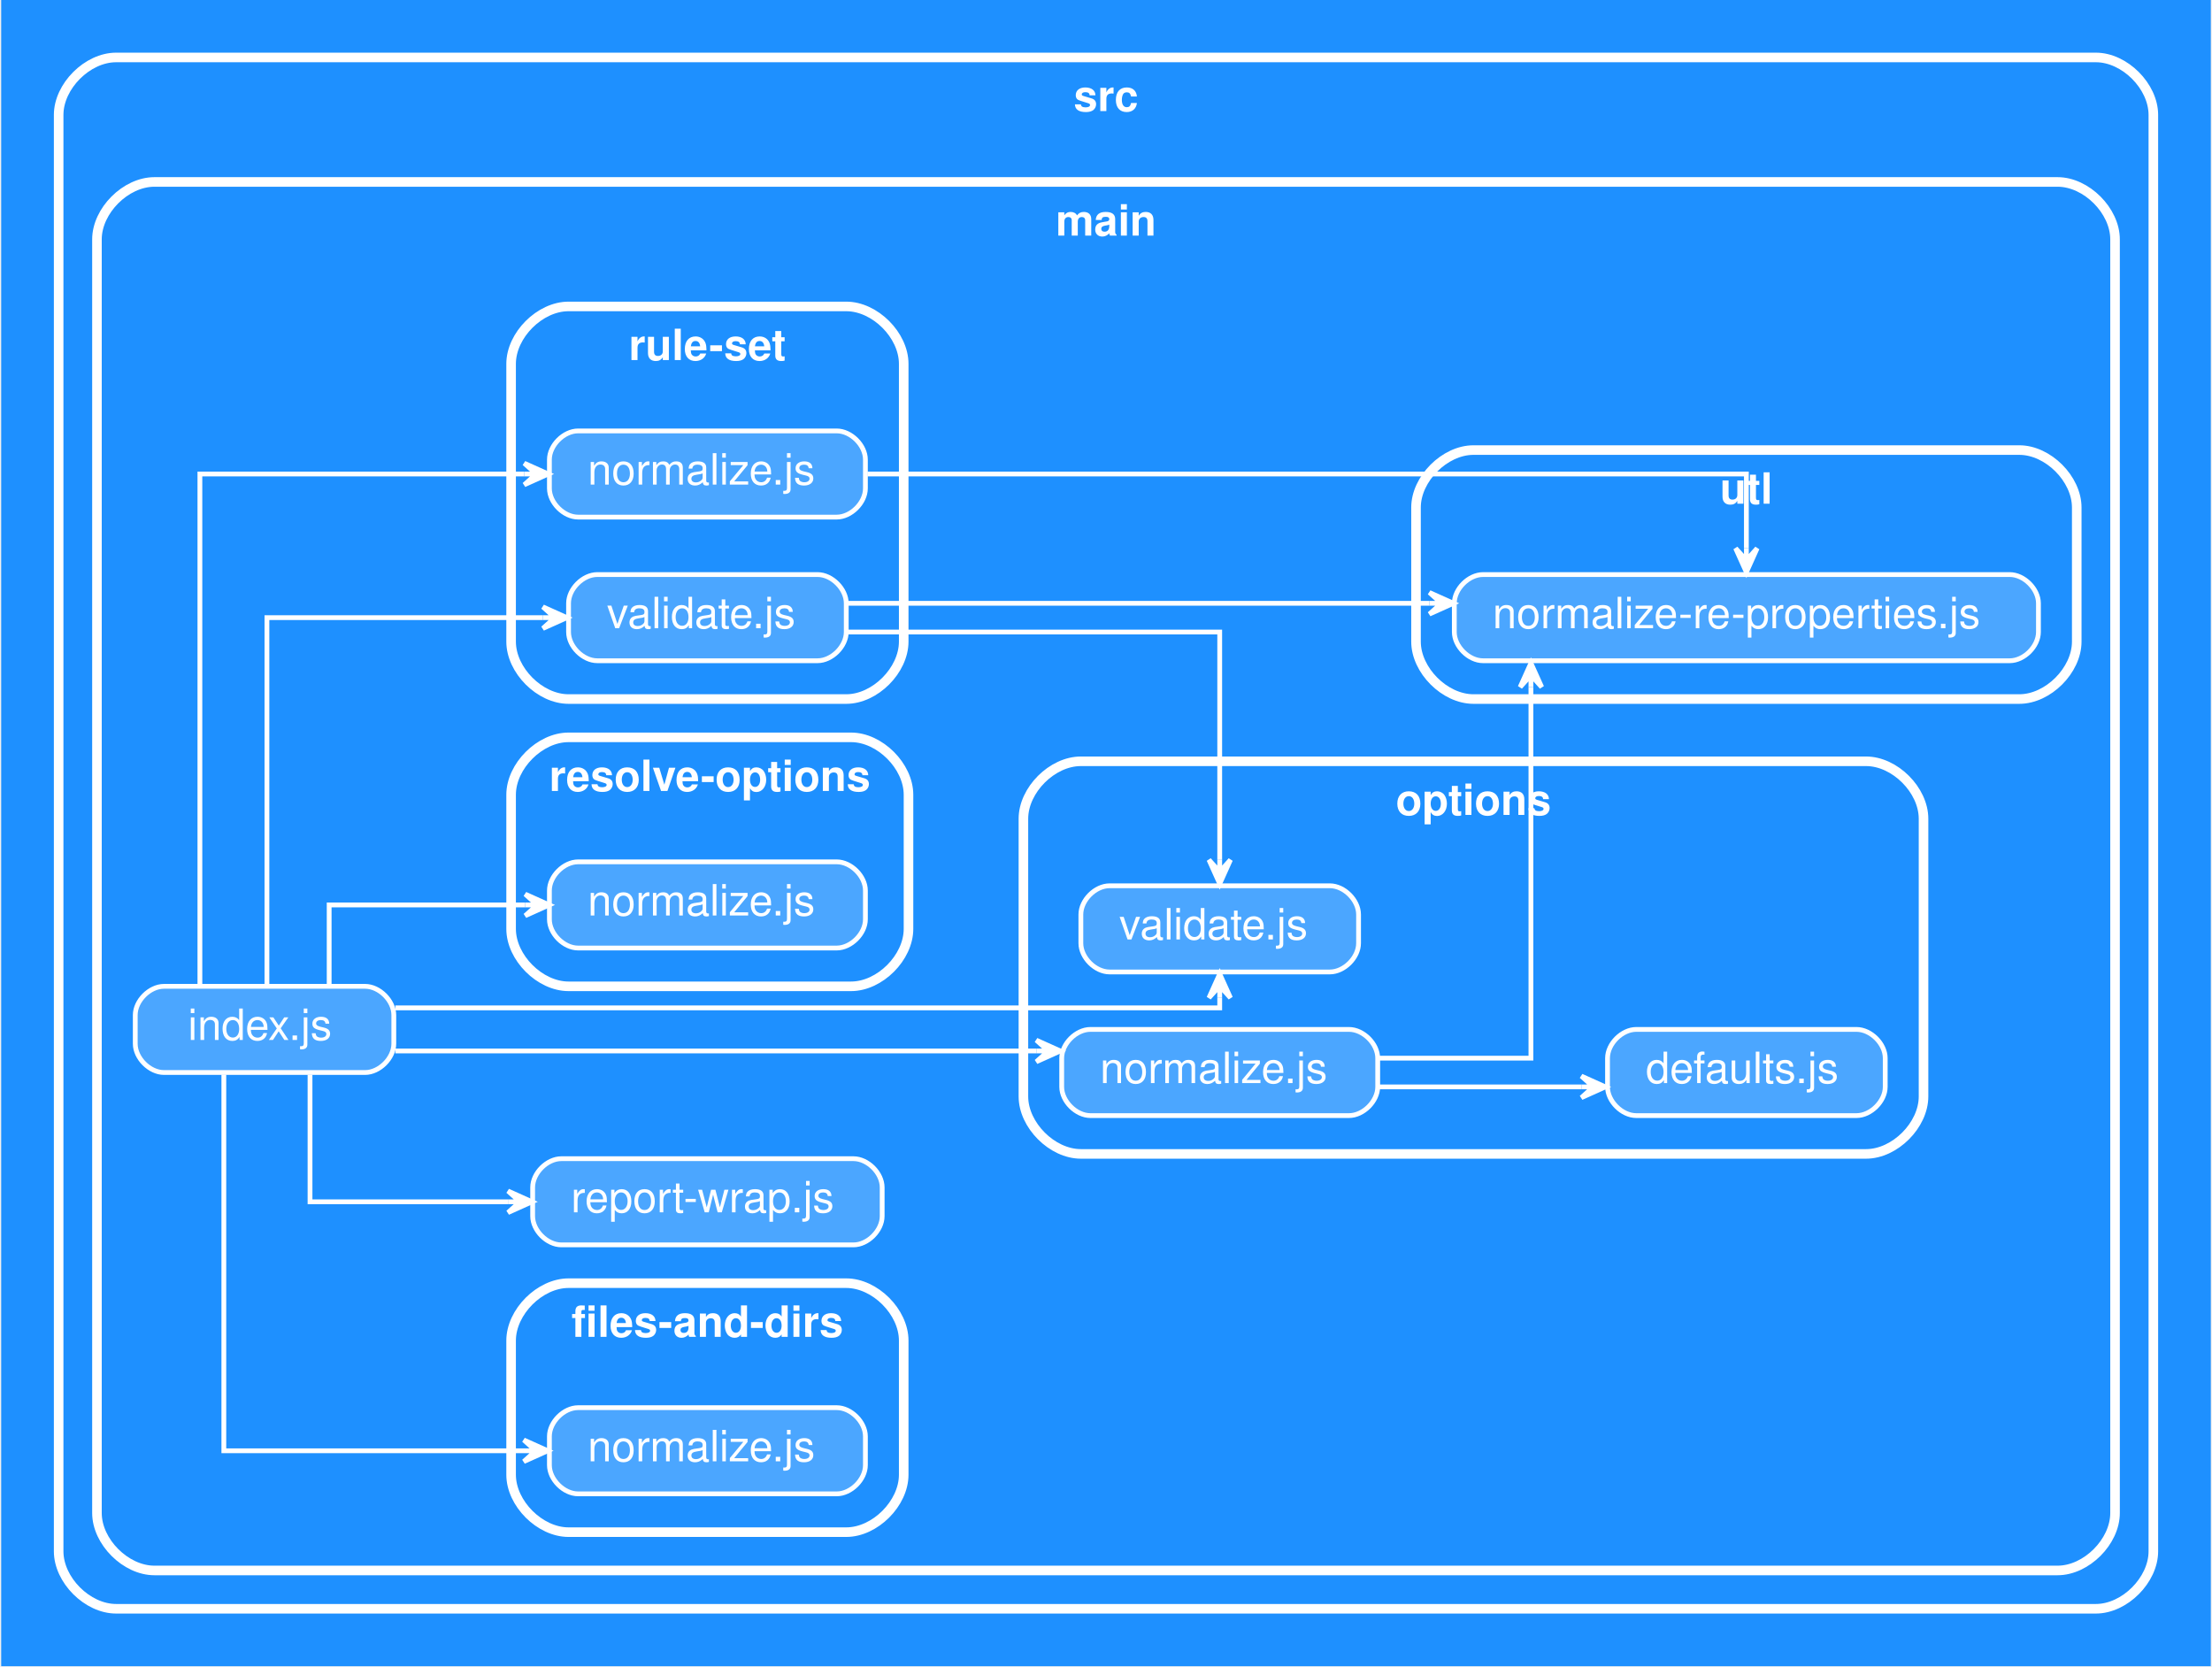
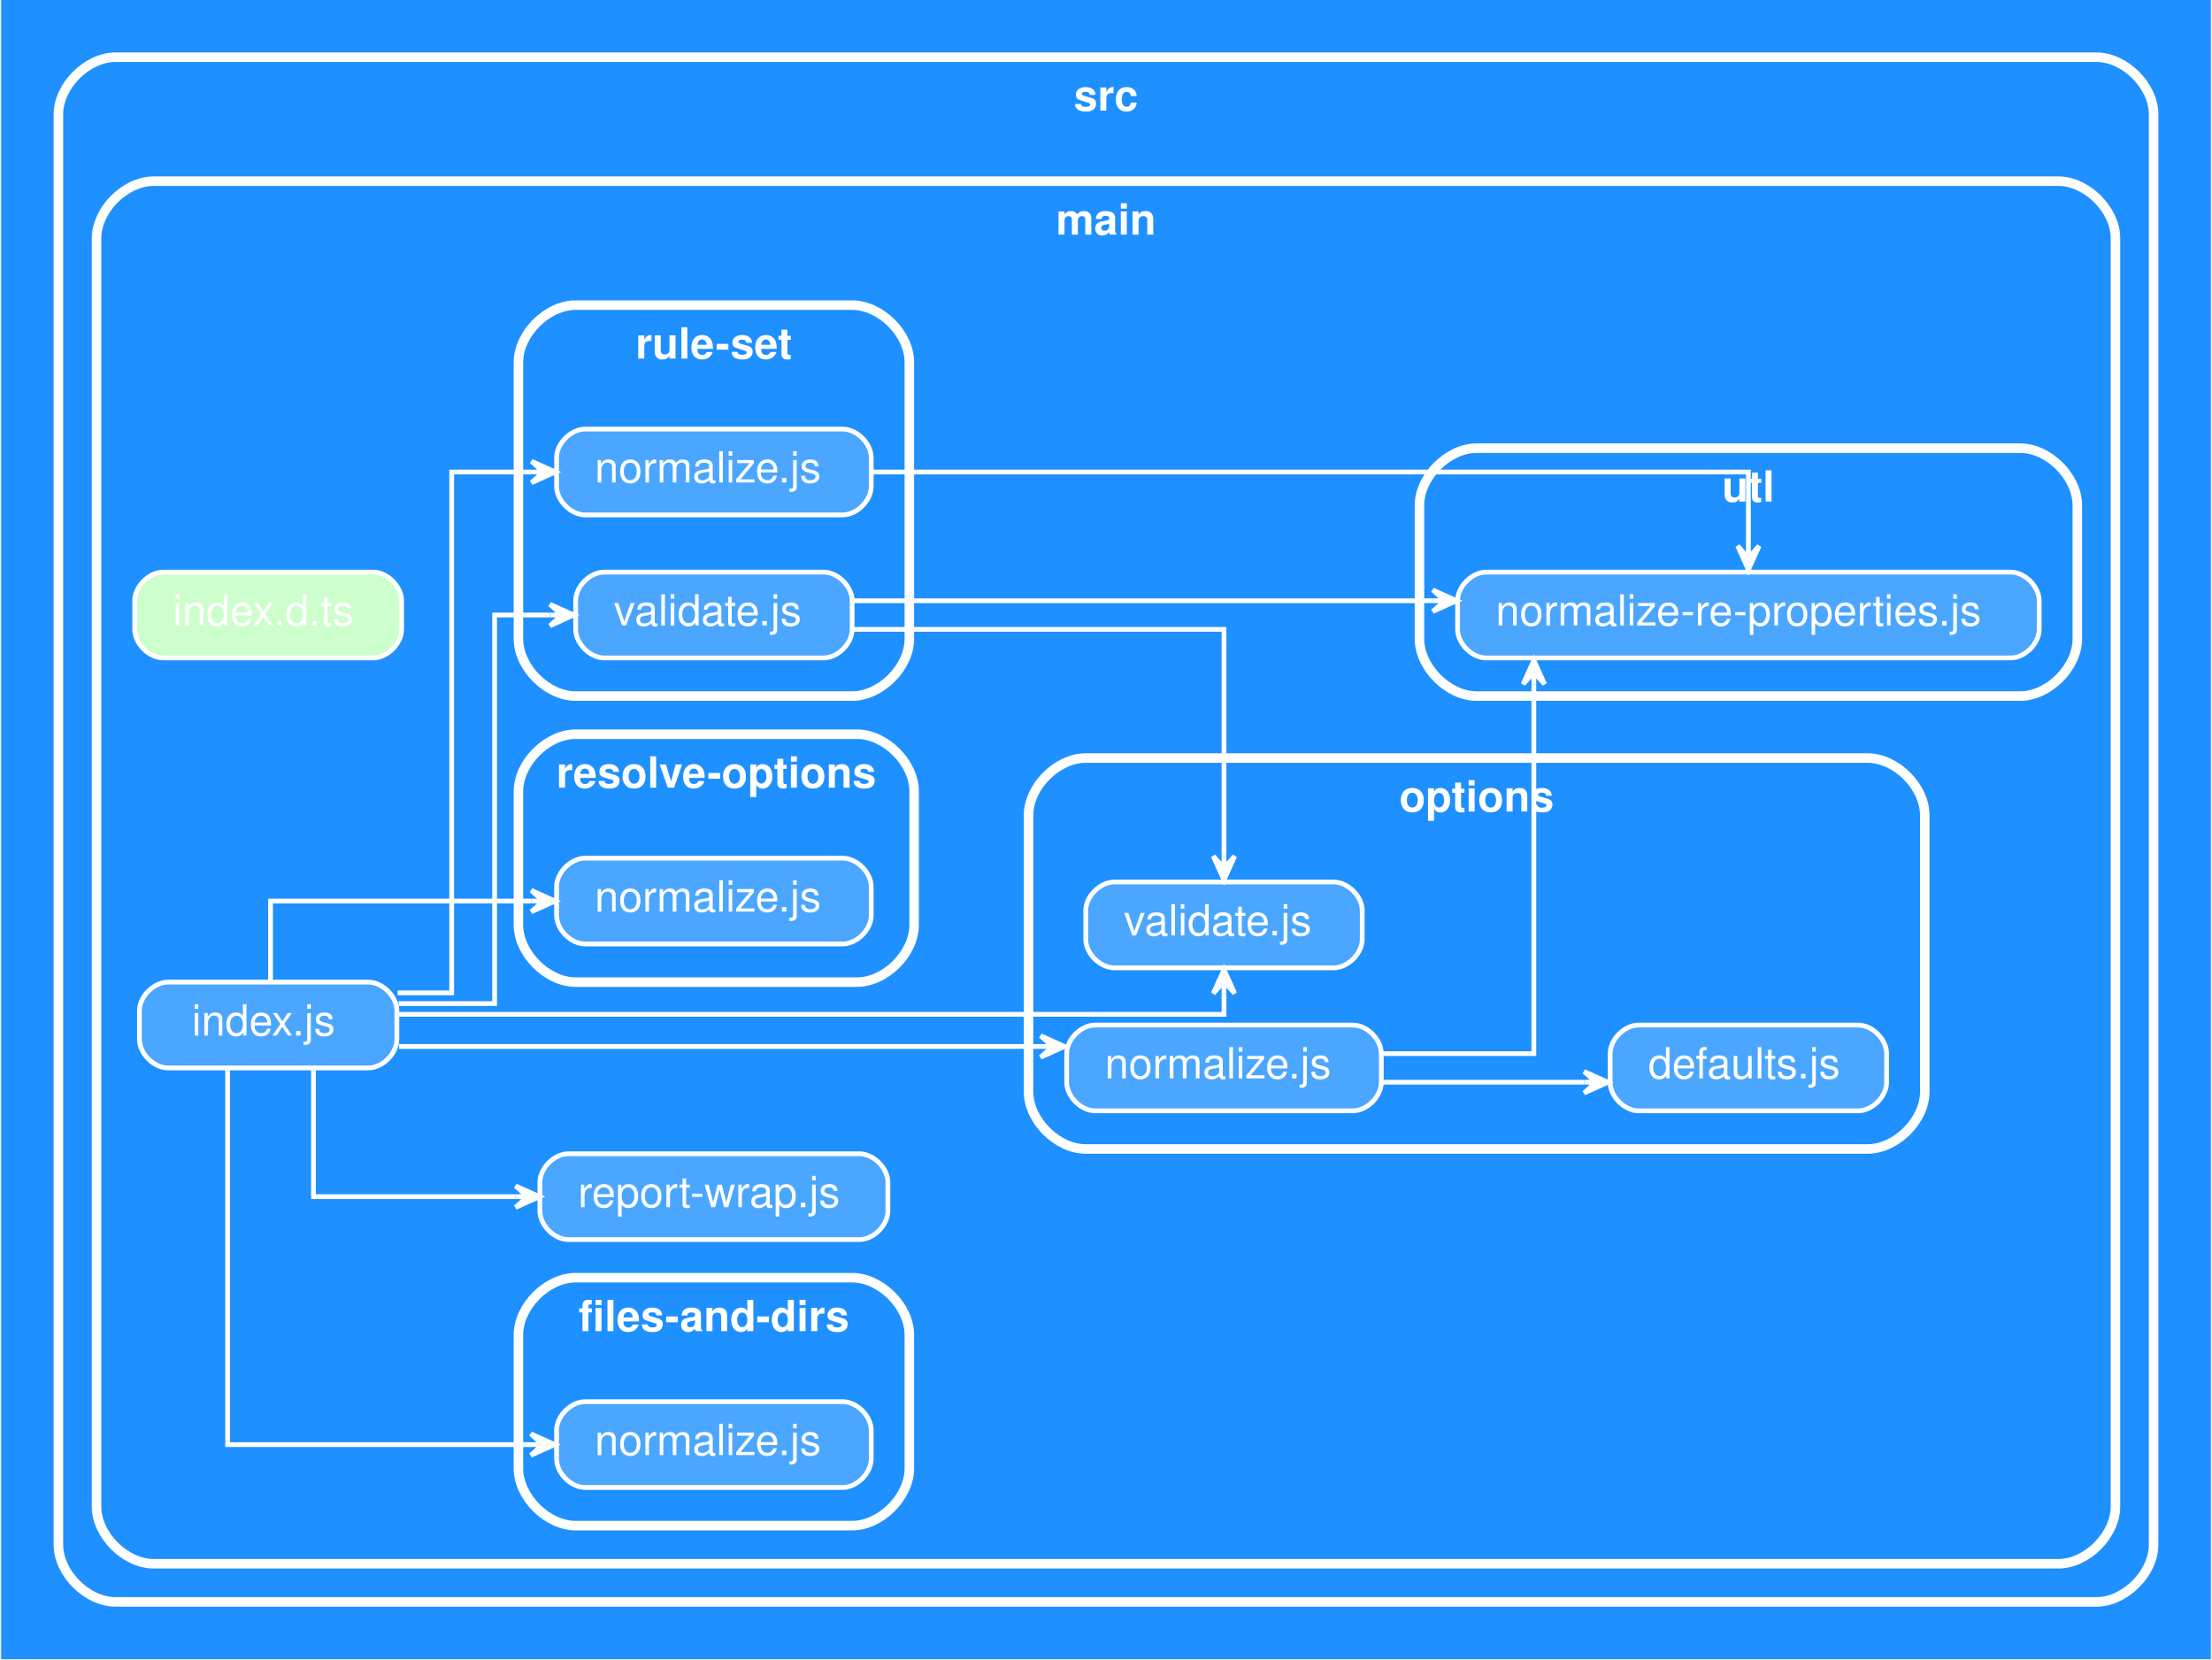
- <svg xmlns="http://www.w3.org/2000/svg" xmlns:xlink="http://www.w3.org/1999/xlink" width="462pt" height="348pt" viewBox="0.00 0.00 461.50 348.00">
+ <svg xmlns="http://www.w3.org/2000/svg" xmlns:xlink="http://www.w3.org/1999/xlink" width="464pt" height="348pt" viewBox="0.00 0.00 463.50 348.00">
  <g id="graph0" class="graph" transform="scale(1 1) rotate(0) translate(4 344)">
-     <polygon fill="dodgerblue" stroke="none" points="-4,4 -4,-344 457.5,-344 457.5,4 -4,4" />
+     <polygon fill="dodgerblue" stroke="none" points="-4,4 -4,-344 459.5,-344 459.5,4 -4,4" />
    <g id="clust1" class="cluster">
-       <path fill="none" stroke="white" stroke-width="2" d="M20,-8C20,-8 433.5,-8 433.5,-8 439.5,-8 445.5,-14 445.5,-20 445.5,-20 445.5,-320 445.5,-320 445.5,-326 439.5,-332 433.5,-332 433.5,-332 20,-332 20,-332 14,-332 8,-326 8,-320 8,-320 8,-20 8,-20 8,-14 14,-8 20,-8" />
-       <text text-anchor="middle" x="226.75" y="-320.8" font-family="Helvetica,sans-Serif" font-weight="bold" font-size="9.00" fill="white">src</text>
+       <path fill="none" stroke="white" stroke-width="2" d="M20,-8C20,-8 435.5,-8 435.5,-8 441.5,-8 447.5,-14 447.5,-20 447.5,-20 447.5,-320 447.5,-320 447.5,-326 441.5,-332 435.5,-332 435.5,-332 20,-332 20,-332 14,-332 8,-326 8,-320 8,-320 8,-20 8,-20 8,-14 14,-8 20,-8" />
+       <text text-anchor="middle" x="227.75" y="-320.8" font-family="Helvetica,sans-Serif" font-weight="bold" font-size="9.00" fill="white">src</text>
    </g>
    <g id="clust2" class="cluster">
-       <path fill="none" stroke="white" stroke-width="2" d="M28,-16C28,-16 425.5,-16 425.5,-16 431.5,-16 437.5,-22 437.5,-28 437.5,-28 437.5,-294 437.5,-294 437.5,-300 431.5,-306 425.5,-306 425.5,-306 28,-306 28,-306 22,-306 16,-300 16,-294 16,-294 16,-28 16,-28 16,-22 22,-16 28,-16" />
-       <text text-anchor="middle" x="226.75" y="-294.8" font-family="Helvetica,sans-Serif" font-weight="bold" font-size="9.00" fill="white">main</text>
+       <path fill="none" stroke="white" stroke-width="2" d="M28,-16C28,-16 427.5,-16 427.5,-16 433.5,-16 439.5,-22 439.5,-28 439.5,-28 439.5,-294 439.5,-294 439.5,-300 433.5,-306 427.5,-306 427.5,-306 28,-306 28,-306 22,-306 16,-300 16,-294 16,-294 16,-28 16,-28 16,-22 22,-16 28,-16" />
+       <text text-anchor="middle" x="227.75" y="-294.8" font-family="Helvetica,sans-Serif" font-weight="bold" font-size="9.00" fill="white">main</text>
    </g>
    <g id="clust3" class="cluster">
-       <path fill="none" stroke="white" stroke-width="2" d="M114.5,-24C114.5,-24 172.5,-24 172.5,-24 178.5,-24 184.5,-30 184.5,-36 184.5,-36 184.5,-64 184.5,-64 184.5,-70 178.5,-76 172.5,-76 172.5,-76 114.5,-76 114.5,-76 108.5,-76 102.5,-70 102.5,-64 102.5,-64 102.5,-36 102.5,-36 102.5,-30 108.5,-24 114.5,-24" />
-       <text text-anchor="middle" x="143.5" y="-64.8" font-family="Helvetica,sans-Serif" font-weight="bold" font-size="9.00" fill="white">files-and-dirs</text>
+       <path fill="none" stroke="white" stroke-width="2" d="M116.5,-24C116.5,-24 174.5,-24 174.5,-24 180.5,-24 186.5,-30 186.5,-36 186.5,-36 186.5,-64 186.5,-64 186.5,-70 180.5,-76 174.5,-76 174.5,-76 116.5,-76 116.5,-76 110.5,-76 104.5,-70 104.5,-64 104.5,-64 104.5,-36 104.5,-36 104.5,-30 110.5,-24 116.5,-24" />
+       <text text-anchor="middle" x="145.5" y="-64.8" font-family="Helvetica,sans-Serif" font-weight="bold" font-size="9.00" fill="white">files-and-dirs</text>
    </g>
    <g id="clust4" class="cluster">
-       <path fill="none" stroke="white" stroke-width="2" d="M221.5,-103C221.5,-103 385.5,-103 385.5,-103 391.5,-103 397.5,-109 397.5,-115 397.5,-115 397.5,-173 397.5,-173 397.5,-179 391.5,-185 385.5,-185 385.5,-185 221.5,-185 221.5,-185 215.5,-185 209.5,-179 209.5,-173 209.5,-173 209.5,-115 209.5,-115 209.5,-109 215.5,-103 221.5,-103" />
-       <text text-anchor="middle" x="303.5" y="-173.8" font-family="Helvetica,sans-Serif" font-weight="bold" font-size="9.00" fill="white">options</text>
+       <path fill="none" stroke="white" stroke-width="2" d="M223.5,-103C223.5,-103 387.5,-103 387.5,-103 393.5,-103 399.5,-109 399.5,-115 399.5,-115 399.5,-173 399.5,-173 399.5,-179 393.5,-185 387.5,-185 387.5,-185 223.5,-185 223.5,-185 217.5,-185 211.5,-179 211.5,-173 211.5,-173 211.5,-115 211.5,-115 211.5,-109 217.5,-103 223.5,-103" />
+       <text text-anchor="middle" x="305.5" y="-173.8" font-family="Helvetica,sans-Serif" font-weight="bold" font-size="9.00" fill="white">options</text>
    </g>
    <g id="clust5" class="cluster">
-       <path fill="none" stroke="white" stroke-width="2" d="M114.5,-138C114.5,-138 173.5,-138 173.5,-138 179.5,-138 185.5,-144 185.5,-150 185.5,-150 185.5,-178 185.5,-178 185.5,-184 179.5,-190 173.5,-190 173.5,-190 114.5,-190 114.5,-190 108.5,-190 102.5,-184 102.5,-178 102.5,-178 102.5,-150 102.5,-150 102.5,-144 108.5,-138 114.5,-138" />
-       <text text-anchor="middle" x="144" y="-178.8" font-family="Helvetica,sans-Serif" font-weight="bold" font-size="9.00" fill="white">resolve-options</text>
+       <path fill="none" stroke="white" stroke-width="2" d="M116.5,-138C116.5,-138 175.5,-138 175.5,-138 181.5,-138 187.5,-144 187.5,-150 187.5,-150 187.5,-178 187.5,-178 187.5,-184 181.5,-190 175.5,-190 175.5,-190 116.5,-190 116.5,-190 110.5,-190 104.5,-184 104.5,-178 104.5,-178 104.5,-150 104.5,-150 104.5,-144 110.5,-138 116.5,-138" />
+       <text text-anchor="middle" x="146" y="-178.8" font-family="Helvetica,sans-Serif" font-weight="bold" font-size="9.00" fill="white">resolve-options</text>
    </g>
    <g id="clust6" class="cluster">
-       <path fill="none" stroke="white" stroke-width="2" d="M114.5,-198C114.5,-198 172.5,-198 172.5,-198 178.5,-198 184.5,-204 184.5,-210 184.5,-210 184.5,-268 184.5,-268 184.5,-274 178.5,-280 172.5,-280 172.5,-280 114.5,-280 114.5,-280 108.5,-280 102.5,-274 102.5,-268 102.5,-268 102.5,-210 102.5,-210 102.5,-204 108.5,-198 114.5,-198" />
-       <text text-anchor="middle" x="143.5" y="-268.8" font-family="Helvetica,sans-Serif" font-weight="bold" font-size="9.00" fill="white">rule-set</text>
+       <path fill="none" stroke="white" stroke-width="2" d="M116.5,-198C116.5,-198 174.5,-198 174.5,-198 180.5,-198 186.5,-204 186.5,-210 186.5,-210 186.5,-268 186.5,-268 186.5,-274 180.5,-280 174.5,-280 174.5,-280 116.5,-280 116.5,-280 110.5,-280 104.5,-274 104.5,-268 104.5,-268 104.5,-210 104.5,-210 104.5,-204 110.5,-198 116.5,-198" />
+       <text text-anchor="middle" x="145.5" y="-268.8" font-family="Helvetica,sans-Serif" font-weight="bold" font-size="9.00" fill="white">rule-set</text>
    </g>
    <g id="clust7" class="cluster">
-       <path fill="none" stroke="white" stroke-width="2" d="M303.5,-198C303.5,-198 417.5,-198 417.5,-198 423.5,-198 429.5,-204 429.5,-210 429.5,-210 429.5,-238 429.5,-238 429.5,-244 423.5,-250 417.5,-250 417.5,-250 303.5,-250 303.5,-250 297.5,-250 291.5,-244 291.5,-238 291.5,-238 291.5,-210 291.5,-210 291.5,-204 297.5,-198 303.5,-198" />
-       <text text-anchor="middle" x="360.5" y="-238.8" font-family="Helvetica,sans-Serif" font-weight="bold" font-size="9.00" fill="white">utl</text>
+       <path fill="none" stroke="white" stroke-width="2" d="M305.5,-198C305.5,-198 419.5,-198 419.5,-198 425.5,-198 431.5,-204 431.5,-210 431.5,-210 431.5,-238 431.5,-238 431.5,-244 425.5,-250 419.5,-250 419.5,-250 305.5,-250 305.5,-250 299.5,-250 293.5,-244 293.5,-238 293.5,-238 293.5,-210 293.5,-210 293.5,-204 299.5,-198 305.5,-198" />
+       <text text-anchor="middle" x="362.5" y="-238.8" font-family="Helvetica,sans-Serif" font-weight="bold" font-size="9.00" fill="white">utl</text>
    </g>
    <g id="node1" class="node">
      <g id="a_node1">
        <a xlink:href="src/main/files-and-dirs/normalize.js" xlink:title="normalize.js">
-           <path fill="#ffffff" fill-opacity="0.2" stroke="white" d="M170.5,-50C170.5,-50 116.5,-50 116.5,-50 113.5,-50 110.5,-47 110.5,-44 110.5,-44 110.5,-38 110.5,-38 110.5,-35 113.5,-32 116.5,-32 116.5,-32 170.5,-32 170.5,-32 173.5,-32 176.5,-35 176.5,-38 176.5,-38 176.5,-44 176.5,-44 176.5,-47 173.5,-50 170.5,-50" />
-           <text text-anchor="start" x="118.5" y="-38.8" font-family="Helvetica,sans-Serif" font-size="9.00" fill="white">normalize.js</text>
+           <path fill="#ffffff" fill-opacity="0.2" stroke="white" d="M172.5,-50C172.5,-50 118.5,-50 118.5,-50 115.5,-50 112.5,-47 112.5,-44 112.5,-44 112.5,-38 112.5,-38 112.5,-35 115.5,-32 118.5,-32 118.5,-32 172.5,-32 172.5,-32 175.5,-32 178.5,-35 178.5,-38 178.5,-38 178.5,-44 178.5,-44 178.5,-47 175.5,-50 172.5,-50" />
+           <text text-anchor="start" x="120.5" y="-38.8" font-family="Helvetica,sans-Serif" font-size="9.00" fill="white">normalize.js</text>
        </a>
      </g>
    </g>
    <g id="node2" class="node">
      <g id="a_node2">
+         <a xlink:href="src/main/index.d.ts" xlink:title="index.d.ts">
+           <path fill="#ccffcc" stroke="white" d="M74,-224C74,-224 30,-224 30,-224 27,-224 24,-221 24,-218 24,-218 24,-212 24,-212 24,-209 27,-206 30,-206 30,-206 74,-206 74,-206 77,-206 80,-209 80,-212 80,-212 80,-218 80,-218 80,-221 77,-224 74,-224" />
+           <text text-anchor="start" x="32" y="-212.8" font-family="Helvetica,sans-Serif" font-size="9.00" fill="white">index.d.ts</text>
+         </a>
+       </g>
+     </g>
+     <g id="node3" class="node">
+       <g id="a_node3">
        <a xlink:href="src/main/index.js" xlink:title="index.js">
-           <path fill="#ffffff" fill-opacity="0.2" stroke="white" d="M72,-138C72,-138 30,-138 30,-138 27,-138 24,-135 24,-132 24,-132 24,-126 24,-126 24,-123 27,-120 30,-120 30,-120 72,-120 72,-120 75,-120 78,-123 78,-126 78,-126 78,-132 78,-132 78,-135 75,-138 72,-138" />
-           <text text-anchor="start" x="35" y="-126.8" font-family="Helvetica,sans-Serif" font-size="9.00" fill="white">index.js</text>
+           <path fill="#ffffff" fill-opacity="0.2" stroke="white" d="M73,-138C73,-138 31,-138 31,-138 28,-138 25,-135 25,-132 25,-132 25,-126 25,-126 25,-123 28,-120 31,-120 31,-120 73,-120 73,-120 76,-120 79,-123 79,-126 79,-126 79,-132 79,-132 79,-135 76,-138 73,-138" />
+           <text text-anchor="start" x="36" y="-126.8" font-family="Helvetica,sans-Serif" font-size="9.00" fill="white">index.js</text>
        </a>
      </g>
    </g>
    <g id="edge1" class="edge">
-       <path fill="none" stroke="white" d="M42.5,-119.58C42.5,-96.88 42.5,-41 42.5,-41 42.5,-41 105.15,-41 105.15,-41" />
-       <polygon fill="white" stroke="white" points="110.15,-41 105.15,-43.25 107.65,-41 105.15,-41 105.15,-41 105.15,-41 107.65,-41 105.15,-38.75 110.15,-41 110.15,-41" />
+       <path fill="none" stroke="white" d="M43.5,-119.58C43.5,-96.88 43.5,-41 43.5,-41 43.5,-41 107.1,-41 107.1,-41" />
+       <polygon fill="white" stroke="white" points="112.1,-41 107.1,-43.25 109.6,-41 107.1,-41 107.1,-41 107.1,-41 109.6,-41 107.1,-38.75 112.1,-41 112.1,-41" />
    </g>
-     <g id="node3" class="node">
-       <g id="a_node3">
+     <g id="node4" class="node">
+       <g id="a_node4">
        <a xlink:href="src/main/options/normalize.js" xlink:title="normalize.js">
-           <path fill="#ffffff" fill-opacity="0.2" stroke="white" d="M277.5,-129C277.5,-129 223.5,-129 223.5,-129 220.5,-129 217.5,-126 217.5,-123 217.5,-123 217.5,-117 217.5,-117 217.5,-114 220.5,-111 223.5,-111 223.5,-111 277.5,-111 277.5,-111 280.5,-111 283.5,-114 283.5,-117 283.5,-117 283.5,-123 283.5,-123 283.5,-126 280.5,-129 277.5,-129" />
-           <text text-anchor="start" x="225.5" y="-117.8" font-family="Helvetica,sans-Serif" font-size="9.00" fill="white">normalize.js</text>
+           <path fill="#ffffff" fill-opacity="0.2" stroke="white" d="M279.5,-129C279.5,-129 225.5,-129 225.5,-129 222.5,-129 219.5,-126 219.5,-123 219.5,-123 219.5,-117 219.5,-117 219.5,-114 222.5,-111 225.5,-111 225.5,-111 279.5,-111 279.5,-111 282.5,-111 285.5,-114 285.5,-117 285.5,-117 285.5,-123 285.5,-123 285.5,-126 282.5,-129 279.5,-129" />
+           <text text-anchor="start" x="227.5" y="-117.8" font-family="Helvetica,sans-Serif" font-size="9.00" fill="white">normalize.js</text>
        </a>
      </g>
    </g>
    <g id="edge2" class="edge">
-       <path fill="none" stroke="white" d="M78.32,-124.5C78.32,-124.5 212.2,-124.5 212.2,-124.5" />
-       <polygon fill="white" stroke="white" points="217.2,-124.5 212.2,-126.75 214.7,-124.5 212.2,-124.5 212.2,-124.5 212.2,-124.5 214.7,-124.5 212.2,-122.25 217.2,-124.5 217.2,-124.5" />
+       <path fill="none" stroke="white" d="M79.46,-124.5C79.46,-124.5 214.04,-124.5 214.04,-124.5" />
+       <polygon fill="white" stroke="white" points="219.04,-124.5 214.04,-126.75 216.54,-124.5 214.04,-124.5 214.04,-124.5 214.04,-124.5 216.54,-124.5 214.04,-122.25 219.04,-124.5 219.04,-124.5" />
    </g>
-     <g id="node4" class="node">
-       <g id="a_node4">
+     <g id="node5" class="node">
+       <g id="a_node5">
        <a xlink:href="src/main/options/validate.js" xlink:title="validate.js">
-           <path fill="#ffffff" fill-opacity="0.2" stroke="white" d="M273.5,-159C273.5,-159 227.5,-159 227.5,-159 224.5,-159 221.5,-156 221.5,-153 221.5,-153 221.5,-147 221.5,-147 221.5,-144 224.5,-141 227.5,-141 227.5,-141 273.5,-141 273.5,-141 276.5,-141 279.5,-144 279.5,-147 279.5,-147 279.5,-153 279.5,-153 279.5,-156 276.5,-159 273.5,-159" />
-           <text text-anchor="start" x="229.5" y="-147.8" font-family="Helvetica,sans-Serif" font-size="9.00" fill="white">validate.js</text>
+           <path fill="#ffffff" fill-opacity="0.2" stroke="white" d="M275.5,-159C275.5,-159 229.5,-159 229.5,-159 226.5,-159 223.5,-156 223.5,-153 223.5,-153 223.5,-147 223.5,-147 223.5,-144 226.5,-141 229.5,-141 229.5,-141 275.5,-141 275.5,-141 278.5,-141 281.5,-144 281.5,-147 281.5,-147 281.5,-153 281.5,-153 281.5,-156 278.5,-159 275.5,-159" />
+           <text text-anchor="start" x="231.5" y="-147.8" font-family="Helvetica,sans-Serif" font-size="9.00" fill="white">validate.js</text>
        </a>
      </g>
    </g>
    <g id="edge3" class="edge">
-       <path fill="none" stroke="white" d="M78.32,-133.5C132.96,-133.5 250.5,-133.5 250.5,-133.5 250.5,-133.5 250.5,-135.59 250.5,-135.59" />
-       <polygon fill="white" stroke="white" points="250.5,-140.59 248.25,-135.59 250.5,-138.09 250.5,-135.59 250.5,-135.59 250.5,-135.59 250.5,-138.09 252.75,-135.59 250.5,-140.59 250.5,-140.59" />
+       <path fill="none" stroke="white" d="M79.46,-131.25C134.37,-131.25 252.5,-131.25 252.5,-131.25 252.5,-131.25 252.5,-135.62 252.5,-135.62" />
+       <polygon fill="white" stroke="white" points="252.5,-140.62 250.25,-135.62 252.5,-138.12 252.5,-135.62 252.5,-135.62 252.5,-135.62 252.5,-138.12 254.75,-135.63 252.5,-140.62 252.5,-140.62" />
    </g>
-     <g id="node5" class="node">
-       <g id="a_node5">
+     <g id="node6" class="node">
+       <g id="a_node6">
        <a xlink:href="src/main/report-wrap.js" xlink:title="report-wrap.js">
-           <path fill="#ffffff" fill-opacity="0.2" stroke="white" d="M174,-102C174,-102 113,-102 113,-102 110,-102 107,-99 107,-96 107,-96 107,-90 107,-90 107,-87 110,-84 113,-84 113,-84 174,-84 174,-84 177,-84 180,-87 180,-90 180,-90 180,-96 180,-96 180,-99 177,-102 174,-102" />
-           <text text-anchor="start" x="115" y="-90.8" font-family="Helvetica,sans-Serif" font-size="9.00" fill="white">report-wrap.js</text>
+           <path fill="#ffffff" fill-opacity="0.2" stroke="white" d="M176,-102C176,-102 115,-102 115,-102 112,-102 109,-99 109,-96 109,-96 109,-90 109,-90 109,-87 112,-84 115,-84 115,-84 176,-84 176,-84 179,-84 182,-87 182,-90 182,-90 182,-96 182,-96 182,-99 179,-102 176,-102" />
+           <text text-anchor="start" x="117" y="-90.8" font-family="Helvetica,sans-Serif" font-size="9.00" fill="white">report-wrap.js</text>
        </a>
      </g>
    </g>
    <g id="edge4" class="edge">
-       <path fill="none" stroke="white" d="M60.5,-119.54C60.5,-108.88 60.5,-93 60.5,-93 60.5,-93 101.85,-93 101.85,-93" />
-       <polygon fill="white" stroke="white" points="106.85,-93 101.85,-95.25 104.35,-93 101.85,-93 101.85,-93 101.85,-93 104.35,-93 101.85,-90.75 106.85,-93 106.85,-93" />
+       <path fill="none" stroke="white" d="M61.5,-119.54C61.5,-108.88 61.5,-93 61.5,-93 61.5,-93 103.9,-93 103.9,-93" />
+       <polygon fill="white" stroke="white" points="108.9,-93 103.9,-95.25 106.4,-93 103.9,-93 103.9,-93 103.9,-93 106.4,-93 103.9,-90.75 108.9,-93 108.9,-93" />
    </g>
-     <g id="node6" class="node">
-       <g id="a_node6">
+     <g id="node7" class="node">
+       <g id="a_node7">
        <a xlink:href="src/main/resolve-options/normalize.js" xlink:title="normalize.js">
-           <path fill="#ffffff" fill-opacity="0.2" stroke="white" d="M170.5,-164C170.5,-164 116.5,-164 116.5,-164 113.5,-164 110.5,-161 110.5,-158 110.5,-158 110.5,-152 110.5,-152 110.5,-149 113.5,-146 116.5,-146 116.5,-146 170.5,-146 170.5,-146 173.5,-146 176.5,-149 176.5,-152 176.5,-152 176.5,-158 176.5,-158 176.5,-161 173.5,-164 170.5,-164" />
-           <text text-anchor="start" x="118.5" y="-152.8" font-family="Helvetica,sans-Serif" font-size="9.00" fill="white">normalize.js</text>
+           <path fill="#ffffff" fill-opacity="0.2" stroke="white" d="M172.5,-164C172.5,-164 118.5,-164 118.5,-164 115.5,-164 112.5,-161 112.5,-158 112.5,-158 112.5,-152 112.5,-152 112.5,-149 115.5,-146 118.5,-146 118.5,-146 172.5,-146 172.5,-146 175.5,-146 178.5,-149 178.5,-152 178.5,-152 178.5,-158 178.5,-158 178.5,-161 175.5,-164 172.5,-164" />
+           <text text-anchor="start" x="120.5" y="-152.8" font-family="Helvetica,sans-Serif" font-size="9.00" fill="white">normalize.js</text>
        </a>
      </g>
    </g>
    <g id="edge5" class="edge">
-       <path fill="none" stroke="white" d="M64.5,-138.39C64.5,-145.83 64.5,-155 64.5,-155 64.5,-155 105.45,-155 105.45,-155" />
-       <polygon fill="white" stroke="white" points="110.45,-155 105.45,-157.25 107.95,-155 105.45,-155 105.45,-155 105.45,-155 107.95,-155 105.45,-152.75 110.45,-155 110.45,-155" />
+       <path fill="none" stroke="white" d="M52.5,-138.39C52.5,-145.83 52.5,-155 52.5,-155 52.5,-155 107.19,-155 107.19,-155" />
+       <polygon fill="white" stroke="white" points="112.19,-155 107.19,-157.25 109.69,-155 107.19,-155 107.19,-155 107.19,-155 109.69,-155 107.19,-152.75 112.19,-155 112.19,-155" />
    </g>
-     <g id="node7" class="node">
-       <g id="a_node7">
+     <g id="node8" class="node">
+       <g id="a_node8">
        <a xlink:href="src/main/rule-set/normalize.js" xlink:title="normalize.js">
-           <path fill="#ffffff" fill-opacity="0.2" stroke="white" d="M170.5,-254C170.5,-254 116.5,-254 116.5,-254 113.5,-254 110.5,-251 110.5,-248 110.5,-248 110.5,-242 110.5,-242 110.5,-239 113.5,-236 116.5,-236 116.5,-236 170.5,-236 170.5,-236 173.5,-236 176.5,-239 176.5,-242 176.5,-242 176.5,-248 176.5,-248 176.5,-251 173.5,-254 170.5,-254" />
-           <text text-anchor="start" x="118.5" y="-242.8" font-family="Helvetica,sans-Serif" font-size="9.00" fill="white">normalize.js</text>
+           <path fill="#ffffff" fill-opacity="0.2" stroke="white" d="M172.5,-254C172.5,-254 118.5,-254 118.5,-254 115.5,-254 112.5,-251 112.5,-248 112.5,-248 112.5,-242 112.5,-242 112.5,-239 115.5,-236 118.5,-236 118.5,-236 172.5,-236 172.5,-236 175.5,-236 178.5,-239 178.5,-242 178.5,-242 178.5,-248 178.5,-248 178.5,-251 175.5,-254 172.5,-254" />
+           <text text-anchor="start" x="120.5" y="-242.8" font-family="Helvetica,sans-Serif" font-size="9.00" fill="white">normalize.js</text>
        </a>
      </g>
    </g>
    <g id="edge6" class="edge">
-       <path fill="none" stroke="white" d="M37.5,-138.49C37.5,-166.2 37.5,-245 37.5,-245 37.5,-245 105.25,-245 105.25,-245" />
-       <polygon fill="white" stroke="white" points="110.25,-245 105.25,-247.25 107.75,-245 105.25,-245 105.25,-245 105.25,-245 107.75,-245 105.25,-242.75 110.25,-245 110.25,-245" />
+       <path fill="none" stroke="white" d="M79.16,-135.75C85.53,-135.75 90.5,-135.75 90.5,-135.75 90.5,-135.75 90.5,-245 90.5,-245 90.5,-245 107.24,-245 107.24,-245" />
+       <polygon fill="white" stroke="white" points="112.24,-245 107.24,-247.25 109.74,-245 107.24,-245 107.24,-245 107.24,-245 109.74,-245 107.24,-242.75 112.24,-245 112.24,-245" />
    </g>
-     <g id="node8" class="node">
-       <g id="a_node8">
+     <g id="node9" class="node">
+       <g id="a_node9">
        <a xlink:href="src/main/rule-set/validate.js" xlink:title="validate.js">
-           <path fill="#ffffff" fill-opacity="0.2" stroke="white" d="M166.5,-224C166.5,-224 120.5,-224 120.5,-224 117.5,-224 114.5,-221 114.5,-218 114.5,-218 114.5,-212 114.5,-212 114.5,-209 117.5,-206 120.5,-206 120.5,-206 166.5,-206 166.5,-206 169.5,-206 172.5,-209 172.5,-212 172.5,-212 172.5,-218 172.5,-218 172.5,-221 169.5,-224 166.5,-224" />
-           <text text-anchor="start" x="122.5" y="-212.8" font-family="Helvetica,sans-Serif" font-size="9.00" fill="white">validate.js</text>
+           <path fill="#ffffff" fill-opacity="0.2" stroke="white" d="M168.5,-224C168.5,-224 122.5,-224 122.5,-224 119.5,-224 116.5,-221 116.5,-218 116.5,-218 116.5,-212 116.5,-212 116.5,-209 119.5,-206 122.5,-206 122.5,-206 168.5,-206 168.5,-206 171.5,-206 174.5,-209 174.5,-212 174.5,-212 174.5,-218 174.5,-218 174.5,-221 171.5,-224 168.5,-224" />
+           <text text-anchor="start" x="124.5" y="-212.8" font-family="Helvetica,sans-Serif" font-size="9.00" fill="white">validate.js</text>
        </a>
      </g>
    </g>
    <g id="edge7" class="edge">
-       <path fill="none" stroke="white" d="M51.5,-138.2C51.5,-160.39 51.5,-215 51.5,-215 51.5,-215 109.14,-215 109.14,-215" />
-       <polygon fill="white" stroke="white" points="114.14,-215 109.14,-217.25 111.64,-215 109.14,-215 109.14,-215 109.14,-215 111.64,-215 109.14,-212.75 114.14,-215 114.14,-215" />
+       <path fill="none" stroke="white" d="M79.36,-133.5C89.91,-133.5 99.5,-133.5 99.5,-133.5 99.5,-133.5 99.5,-215 99.5,-215 99.5,-215 111.11,-215 111.11,-215" />
+       <polygon fill="white" stroke="white" points="116.11,-215 111.11,-217.25 113.61,-215 111.11,-215 111.11,-215 111.11,-215 113.61,-215 111.11,-212.75 116.11,-215 116.11,-215" />
    </g>
-     <g id="node9" class="node">
-       <g id="a_node9">
+     <g id="node10" class="node">
+       <g id="a_node10">
        <a xlink:href="src/main/options/defaults.js" xlink:title="defaults.js">
-           <path fill="#ffffff" fill-opacity="0.2" stroke="white" d="M383.5,-129C383.5,-129 337.5,-129 337.5,-129 334.5,-129 331.5,-126 331.5,-123 331.5,-123 331.5,-117 331.5,-117 331.5,-114 334.5,-111 337.5,-111 337.5,-111 383.5,-111 383.5,-111 386.5,-111 389.5,-114 389.5,-117 389.5,-117 389.5,-123 389.5,-123 389.5,-126 386.5,-129 383.5,-129" />
-           <text text-anchor="start" x="339.5" y="-117.8" font-family="Helvetica,sans-Serif" font-size="9.00" fill="white">defaults.js</text>
+           <path fill="#ffffff" fill-opacity="0.2" stroke="white" d="M385.5,-129C385.5,-129 339.5,-129 339.5,-129 336.5,-129 333.5,-126 333.5,-123 333.5,-123 333.5,-117 333.5,-117 333.5,-114 336.5,-111 339.5,-111 339.5,-111 385.5,-111 385.5,-111 388.5,-111 391.5,-114 391.5,-117 391.5,-117 391.5,-123 391.5,-123 391.5,-126 388.5,-129 385.5,-129" />
+           <text text-anchor="start" x="341.5" y="-117.8" font-family="Helvetica,sans-Serif" font-size="9.00" fill="white">defaults.js</text>
        </a>
      </g>
    </g>
    <g id="edge9" class="edge">
-       <path fill="none" stroke="white" d="M283.8,-117C283.8,-117 326.04,-117 326.04,-117" />
-       <polygon fill="white" stroke="white" points="331.04,-117 326.04,-119.25 328.54,-117 326.04,-117 326.04,-117 326.04,-117 328.54,-117 326.04,-114.75 331.04,-117 331.04,-117" />
+       <path fill="none" stroke="white" d="M285.8,-117C285.8,-117 328.04,-117 328.04,-117" />
+       <polygon fill="white" stroke="white" points="333.04,-117 328.04,-119.25 330.54,-117 328.04,-117 328.04,-117 328.04,-117 330.54,-117 328.04,-114.75 333.04,-117 333.04,-117" />
    </g>
-     <g id="node10" class="node">
-       <g id="a_node10">
+     <g id="node11" class="node">
+       <g id="a_node11">
        <a xlink:href="src/main/utl/normalize-re-properties.js" xlink:title="normalize-re-properties.js">
-           <path fill="#ffffff" fill-opacity="0.2" stroke="white" d="M415.5,-224C415.5,-224 305.5,-224 305.5,-224 302.5,-224 299.5,-221 299.5,-218 299.5,-218 299.5,-212 299.5,-212 299.5,-209 302.5,-206 305.5,-206 305.5,-206 415.5,-206 415.5,-206 418.5,-206 421.5,-209 421.5,-212 421.5,-212 421.5,-218 421.5,-218 421.5,-221 418.5,-224 415.5,-224" />
-           <text text-anchor="start" x="307.5" y="-212.8" font-family="Helvetica,sans-Serif" font-size="9.00" fill="white">normalize-re-properties.js</text>
+           <path fill="#ffffff" fill-opacity="0.2" stroke="white" d="M417.5,-224C417.5,-224 307.5,-224 307.5,-224 304.5,-224 301.5,-221 301.5,-218 301.5,-218 301.5,-212 301.5,-212 301.5,-209 304.5,-206 307.5,-206 307.5,-206 417.5,-206 417.5,-206 420.5,-206 423.5,-209 423.5,-212 423.5,-212 423.5,-218 423.5,-218 423.5,-221 420.5,-224 417.5,-224" />
+           <text text-anchor="start" x="309.5" y="-212.8" font-family="Helvetica,sans-Serif" font-size="9.00" fill="white">normalize-re-properties.js</text>
        </a>
      </g>
    </g>
    <g id="edge8" class="edge">
-       <path fill="none" stroke="white" d="M283.76,-123C299.75,-123 315.5,-123 315.5,-123 315.5,-123 315.5,-200.5 315.5,-200.5" />
-       <polygon fill="white" stroke="white" points="315.5,-205.5 313.25,-200.5 315.5,-203 315.5,-200.5 315.5,-200.5 315.5,-200.5 315.5,-203 317.75,-200.5 315.5,-205.5 315.5,-205.5" />
+       <path fill="none" stroke="white" d="M285.76,-123C301.75,-123 317.5,-123 317.5,-123 317.5,-123 317.5,-200.5 317.5,-200.5" />
+       <polygon fill="white" stroke="white" points="317.5,-205.5 315.25,-200.5 317.5,-203 317.5,-200.5 317.5,-200.5 317.5,-200.5 317.5,-203 319.75,-200.5 317.5,-205.5 317.5,-205.5" />
    </g>
    <g id="edge10" class="edge">
-       <path fill="none" stroke="white" d="M176.93,-245C237.8,-245 360.5,-245 360.5,-245 360.5,-245 360.5,-229.49 360.5,-229.49" />
-       <polygon fill="white" stroke="white" points="360.5,-224.49 362.75,-229.49 360.5,-226.99 360.5,-229.49 360.5,-229.49 360.5,-229.49 360.5,-226.99 358.25,-229.49 360.5,-224.49 360.5,-224.49" />
+       <path fill="none" stroke="white" d="M178.93,-245C239.8,-245 362.5,-245 362.5,-245 362.5,-245 362.5,-229.49 362.5,-229.49" />
+       <polygon fill="white" stroke="white" points="362.5,-224.49 364.75,-229.49 362.5,-226.99 362.5,-229.49 362.5,-229.49 362.5,-229.49 362.5,-226.99 360.25,-229.49 362.5,-224.49 362.5,-224.49" />
    </g>
    <g id="edge11" class="edge">
-       <path fill="none" stroke="white" d="M172.74,-212C204.42,-212 250.5,-212 250.5,-212 250.5,-212 250.5,-164.42 250.5,-164.42" />
-       <polygon fill="white" stroke="white" points="250.5,-159.42 252.75,-164.42 250.5,-161.92 250.5,-164.42 250.5,-164.42 250.5,-164.42 250.5,-161.92 248.25,-164.42 250.5,-159.42 250.5,-159.42" />
+       <path fill="none" stroke="white" d="M174.74,-212C206.42,-212 252.5,-212 252.5,-212 252.5,-212 252.5,-164.42 252.5,-164.42" />
+       <polygon fill="white" stroke="white" points="252.5,-159.42 254.75,-164.42 252.5,-161.92 252.5,-164.42 252.5,-164.42 252.5,-164.42 252.5,-161.92 250.25,-164.42 252.5,-159.42 252.5,-159.42" />
    </g>
    <g id="edge12" class="edge">
-       <path fill="none" stroke="white" d="M172.77,-218C172.77,-218 294.3,-218 294.3,-218" />
-       <polygon fill="white" stroke="white" points="299.3,-218 294.3,-220.25 296.8,-218 294.3,-218 294.3,-218 294.3,-218 296.8,-218 294.3,-215.75 299.3,-218 299.3,-218" />
+       <path fill="none" stroke="white" d="M174.77,-218C174.77,-218 296.3,-218 296.3,-218" />
+       <polygon fill="white" stroke="white" points="301.3,-218 296.3,-220.25 298.8,-218 296.3,-218 296.3,-218 296.3,-218 298.8,-218 296.3,-215.75 301.3,-218 301.3,-218" />
    </g>
  </g>
</svg>
